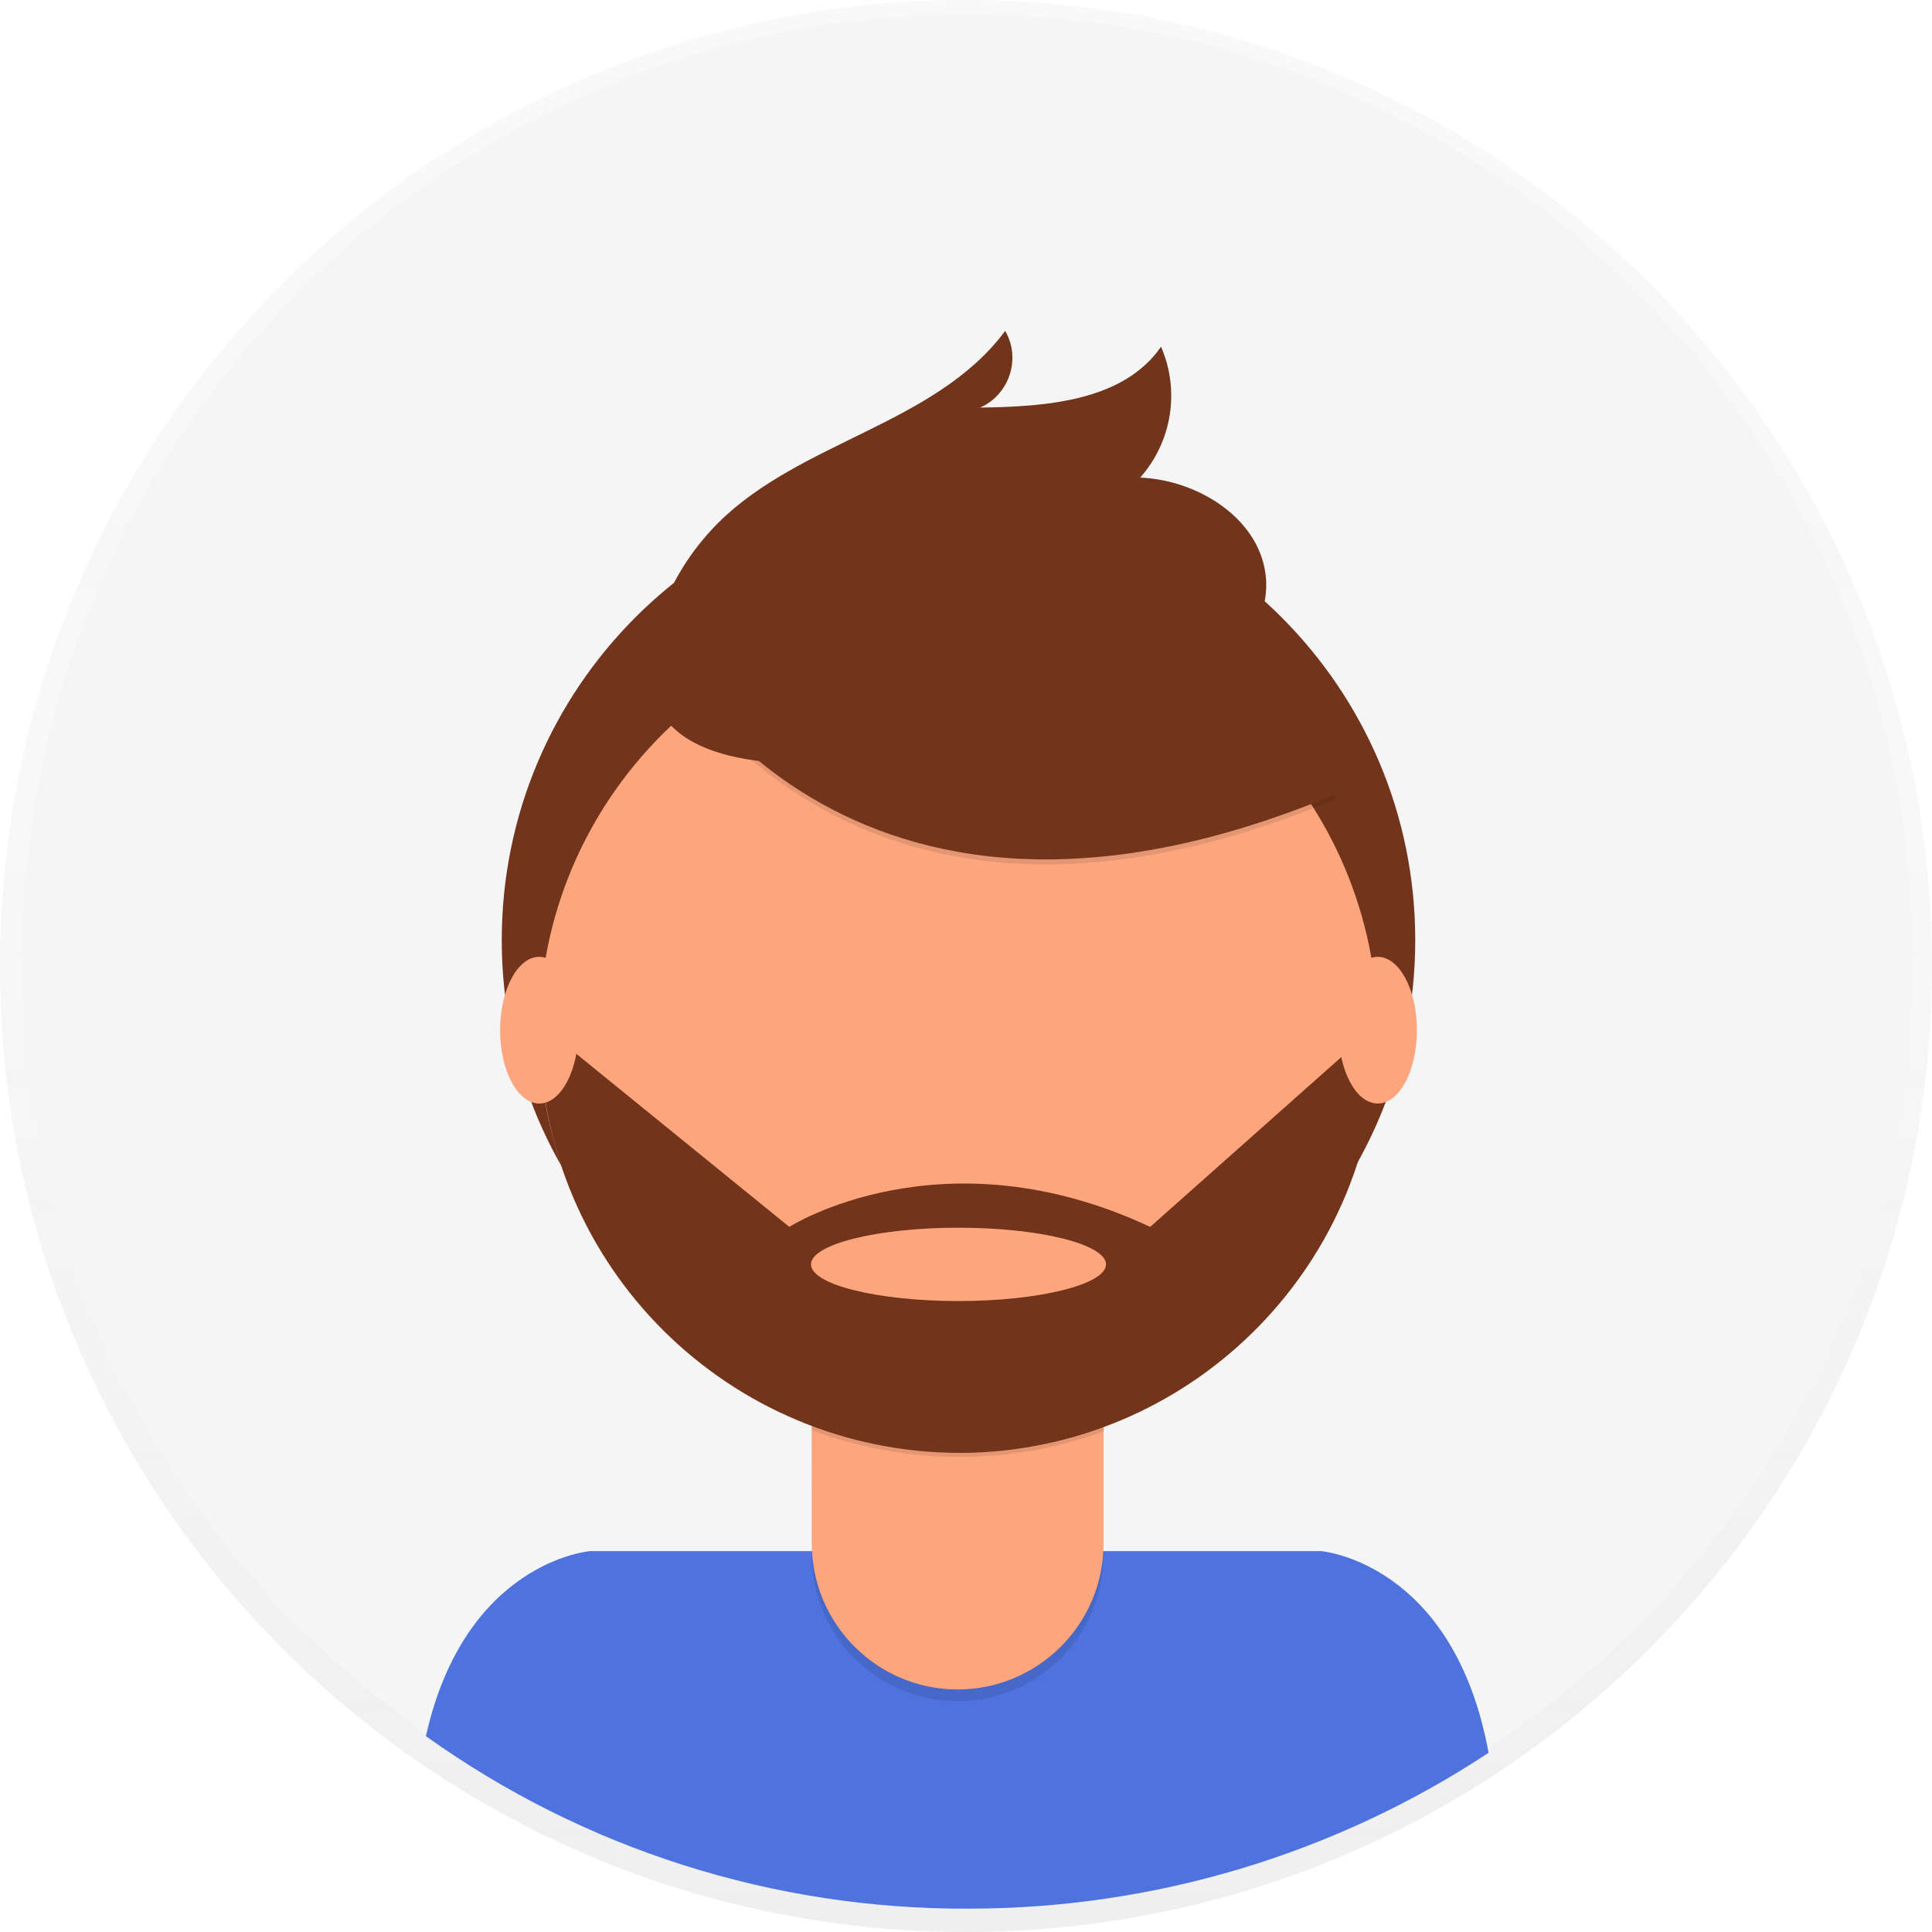
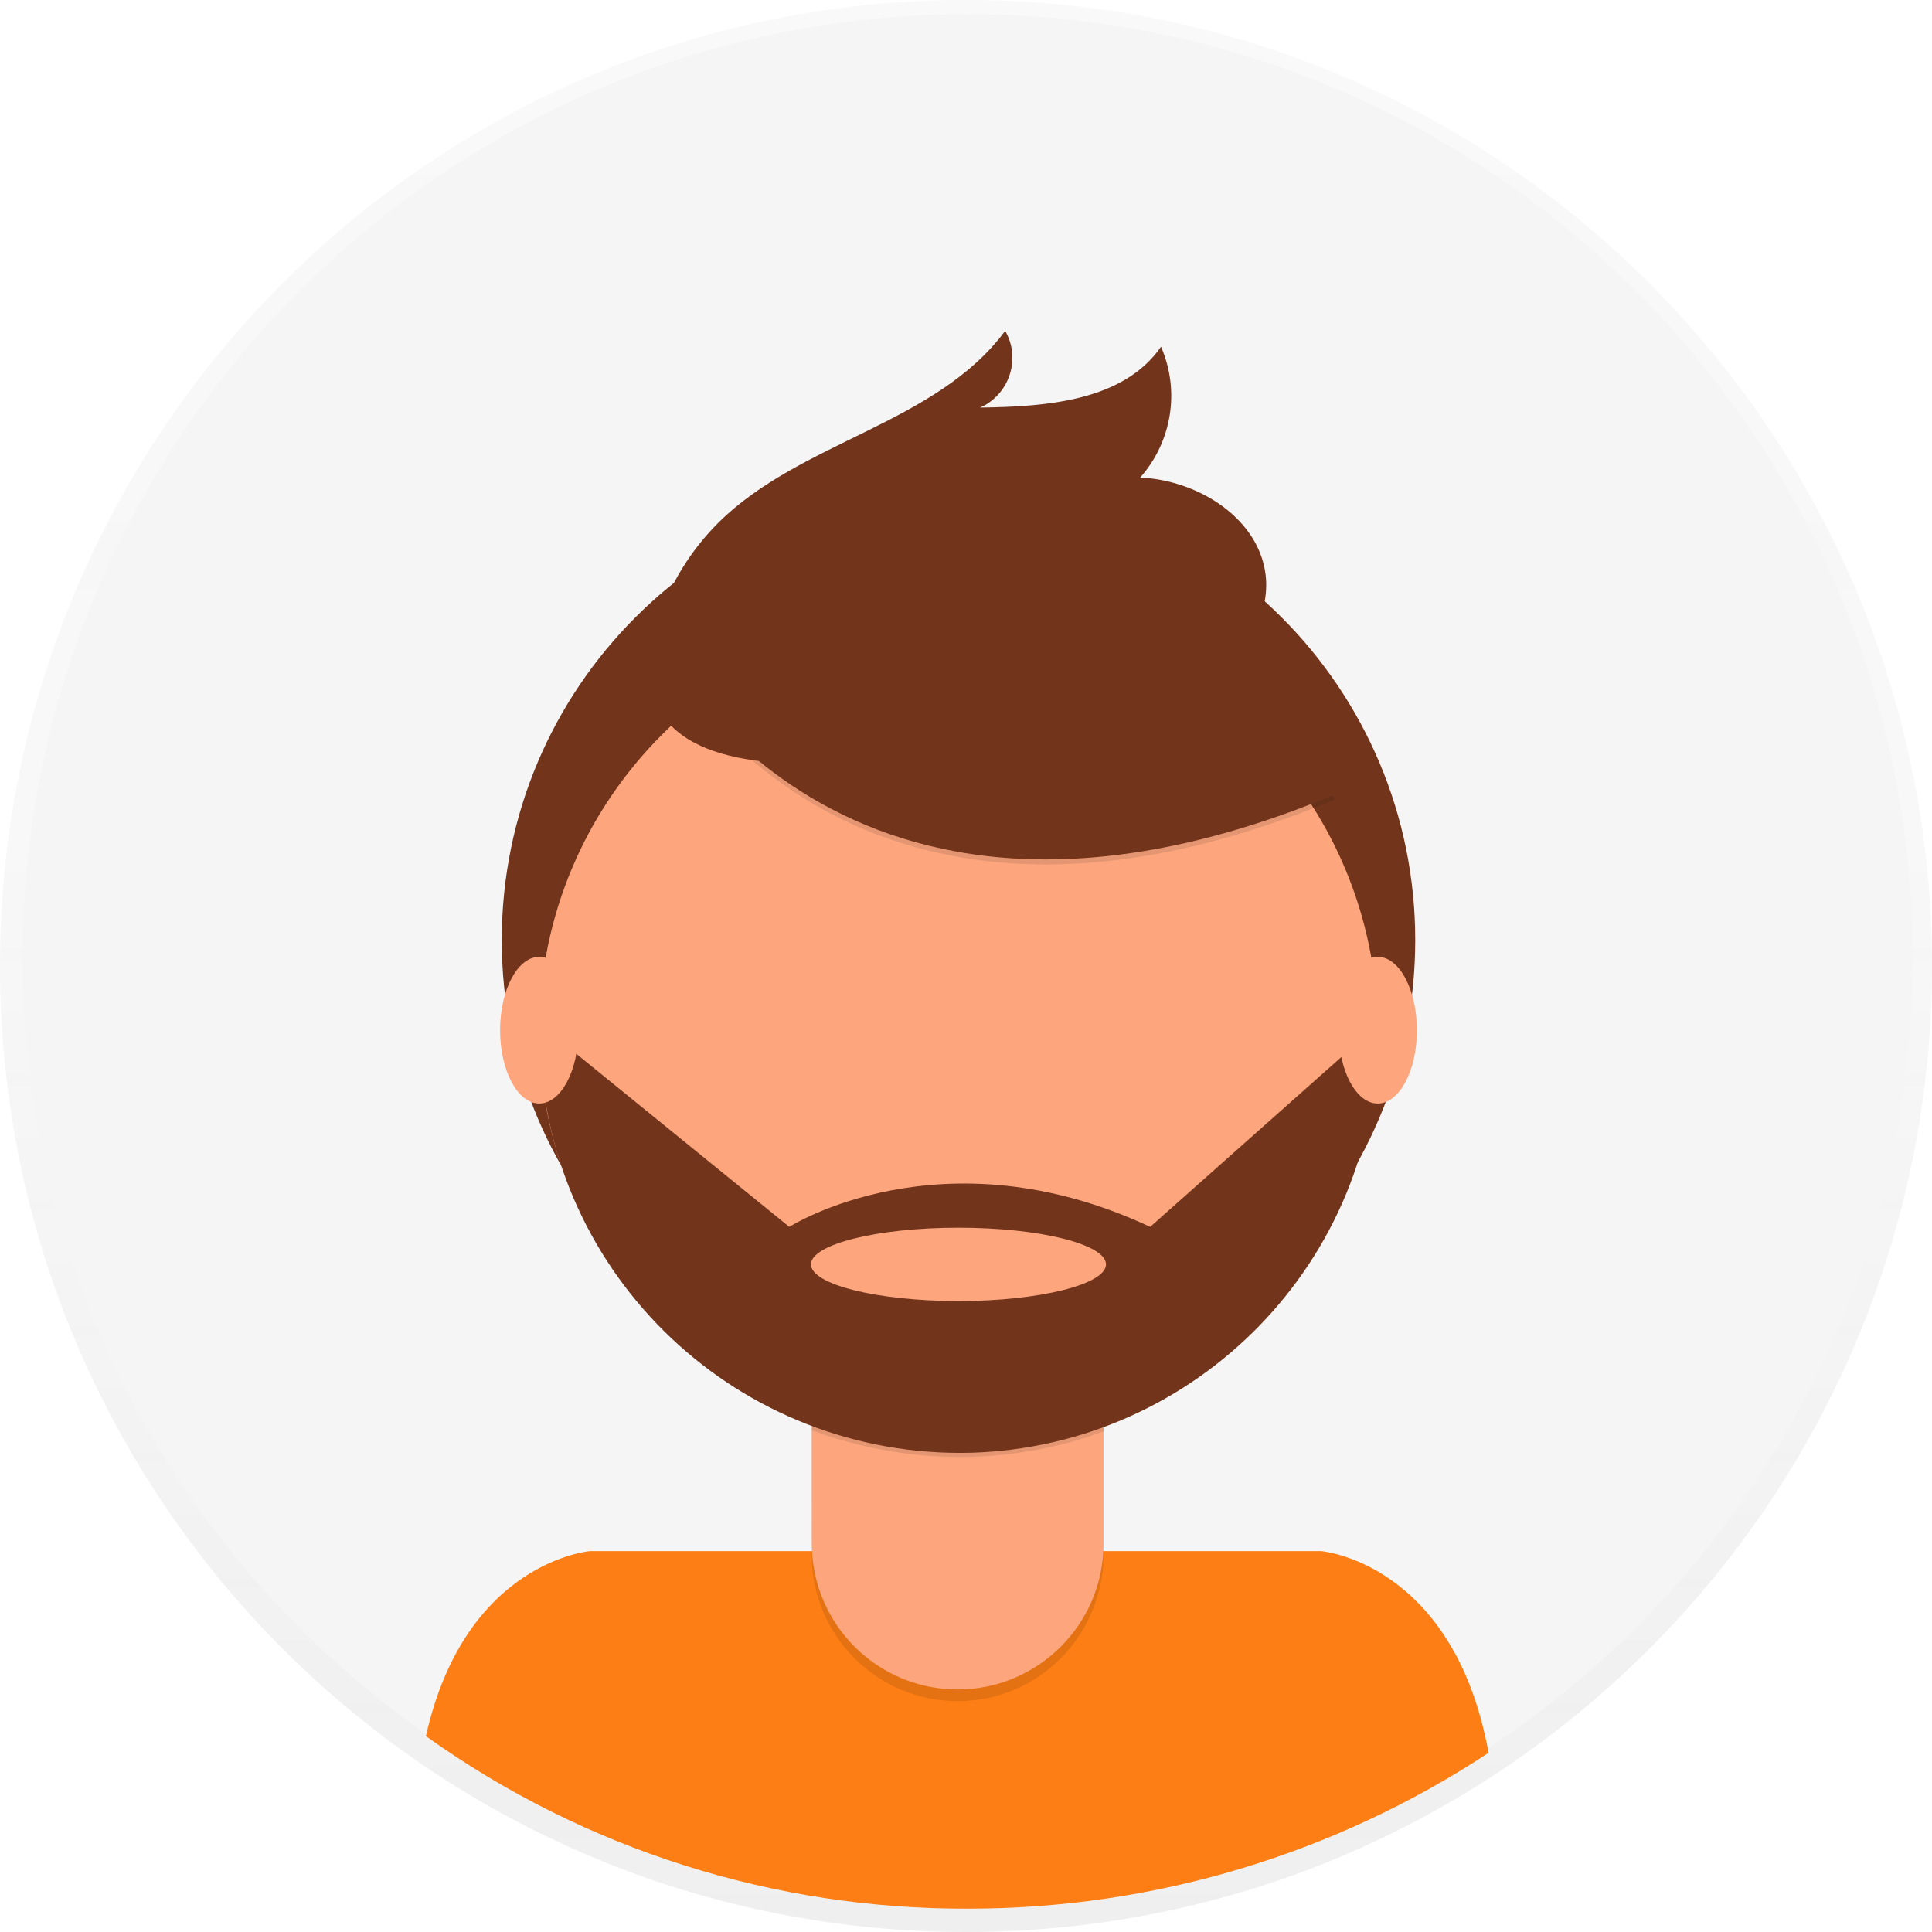
<svg xmlns="http://www.w3.org/2000/svg" version="1.1" id="_x38_8ce59e9-c4b8-4d1d-9d7a-ce0190159aa8" x="0px" y="0px" viewBox="0 0 231.8 231.8" style="enable-background:new 0 0 231.8 231.8;" xml:space="preserve">
  <style type="text/css">
	.st0{opacity:0.5;}
	.st1{fill:url(#SVGID_1_);}
	.st2{fill:#F5F5F5;}
- 	.st3{fill:#4E73DF;}
+ 	.st3{fill:#fd7e14;}
	.st4{fill:#72351C;}
	.st5{opacity:0.1;enable-background:new    ;}
	.st6{fill:#FDA57D;}
</style>
  <g class="st0">
    <linearGradient id="SVGID_1_" gradientUnits="userSpaceOnUse" x1="115.89" y1="526.22" x2="115.89" y2="758" gradientTransform="matrix(1 0 0 -1 0 758)">
      <stop offset="0" style="stop-color:#808080;stop-opacity:0.25" />
      <stop offset="0.54" style="stop-color:#808080;stop-opacity:0.12" />
      <stop offset="1" style="stop-color:#808080;stop-opacity:0.1" />
    </linearGradient>
    <circle class="st1" cx="115.9" cy="115.9" r="115.9" />
  </g>
  <circle class="st2" cx="116.1" cy="115.1" r="113.4" />
  <path class="st3" d="M116.2,229c22.2,0,43.9-6.5,62.4-18.7c-4.2-22.9-20.1-24.2-20.1-24.2H70.8c0,0-15,1.2-19.7,22.2  C70.1,221.9,92.9,229.1,116.2,229z" />
  <circle class="st4" cx="115" cy="112.8" r="54.8" />
  <path class="st5" d="M97.3,158.4h35.1l0,0v28.1c0,9.7-7.8,17.6-17.5,17.6c0,0,0,0,0,0l0,0c-9.7,0-17.5-7.9-17.5-17.5L97.3,158.4  L97.3,158.4z" />
  <path class="st6" d="M100.7,157.1h28.4c1.9,0,3.3,1.5,3.3,3.4v24.7c0,9.7-7.9,17.5-17.5,17.5l0,0c-9.7,0-17.5-7.9-17.5-17.5v-24.7  C97.3,158.6,98.8,157.1,100.7,157.1L100.7,157.1z" />
  <path class="st5" d="M97.4,171.6c11.3,4.2,23.8,4.3,35.1,0.1v-4.3H97.4V171.6z" />
  <circle class="st6" cx="115" cy="123.7" r="50.3" />
  <path class="st5" d="M79.2,77.9c0,0,21.2,43,81,18l-13.9-21.8l-24.7-8.9L79.2,77.9z" />
  <path class="st4" d="M79.2,77.3c0,0,21.2,43,81,18l-13.9-21.8l-24.7-8.9L79.2,77.3z" />
  <path class="st4" d="M79,74.4c1.4-4.4,3.9-8.4,7.2-11.7c9.9-9.8,26.1-11.8,34.4-23c1.8,3.1,0.7,7.1-2.4,8.9  c-0.2,0.1-0.4,0.2-0.6,0.3c8-0.1,17.2-0.8,21.7-7.3c2.3,5.3,1.3,11.4-2.5,15.7c7.1,0.3,14.6,5.1,15.1,12.2c0.3,4.7-2.6,9.1-6.5,11.9  s-8.5,3.9-13.1,4.9C118.8,89.2,70.3,101.6,79,74.4z" />
  <path class="st4" d="M165.3,124.1H164L138,147.2c-25-11.7-43.3,0-43.3,0l-27.2-22.1l-2.7,0.3c0.8,27.8,23.9,49.6,51.7,48.9  C143.6,173.5,165.3,151.3,165.3,124.1L165.3,124.1z M115,156.1c-9.8,0-17.7-2-17.7-4.4s7.9-4.4,17.7-4.4s17.7,2,17.7,4.4  S124.7,156.1,115,156.1L115,156.1z" />
  <ellipse class="st6" cx="64.7" cy="123.6" rx="4.7" ry="8.8" />
  <ellipse class="st6" cx="165.3" cy="123.6" rx="4.7" ry="8.8" />
</svg>
